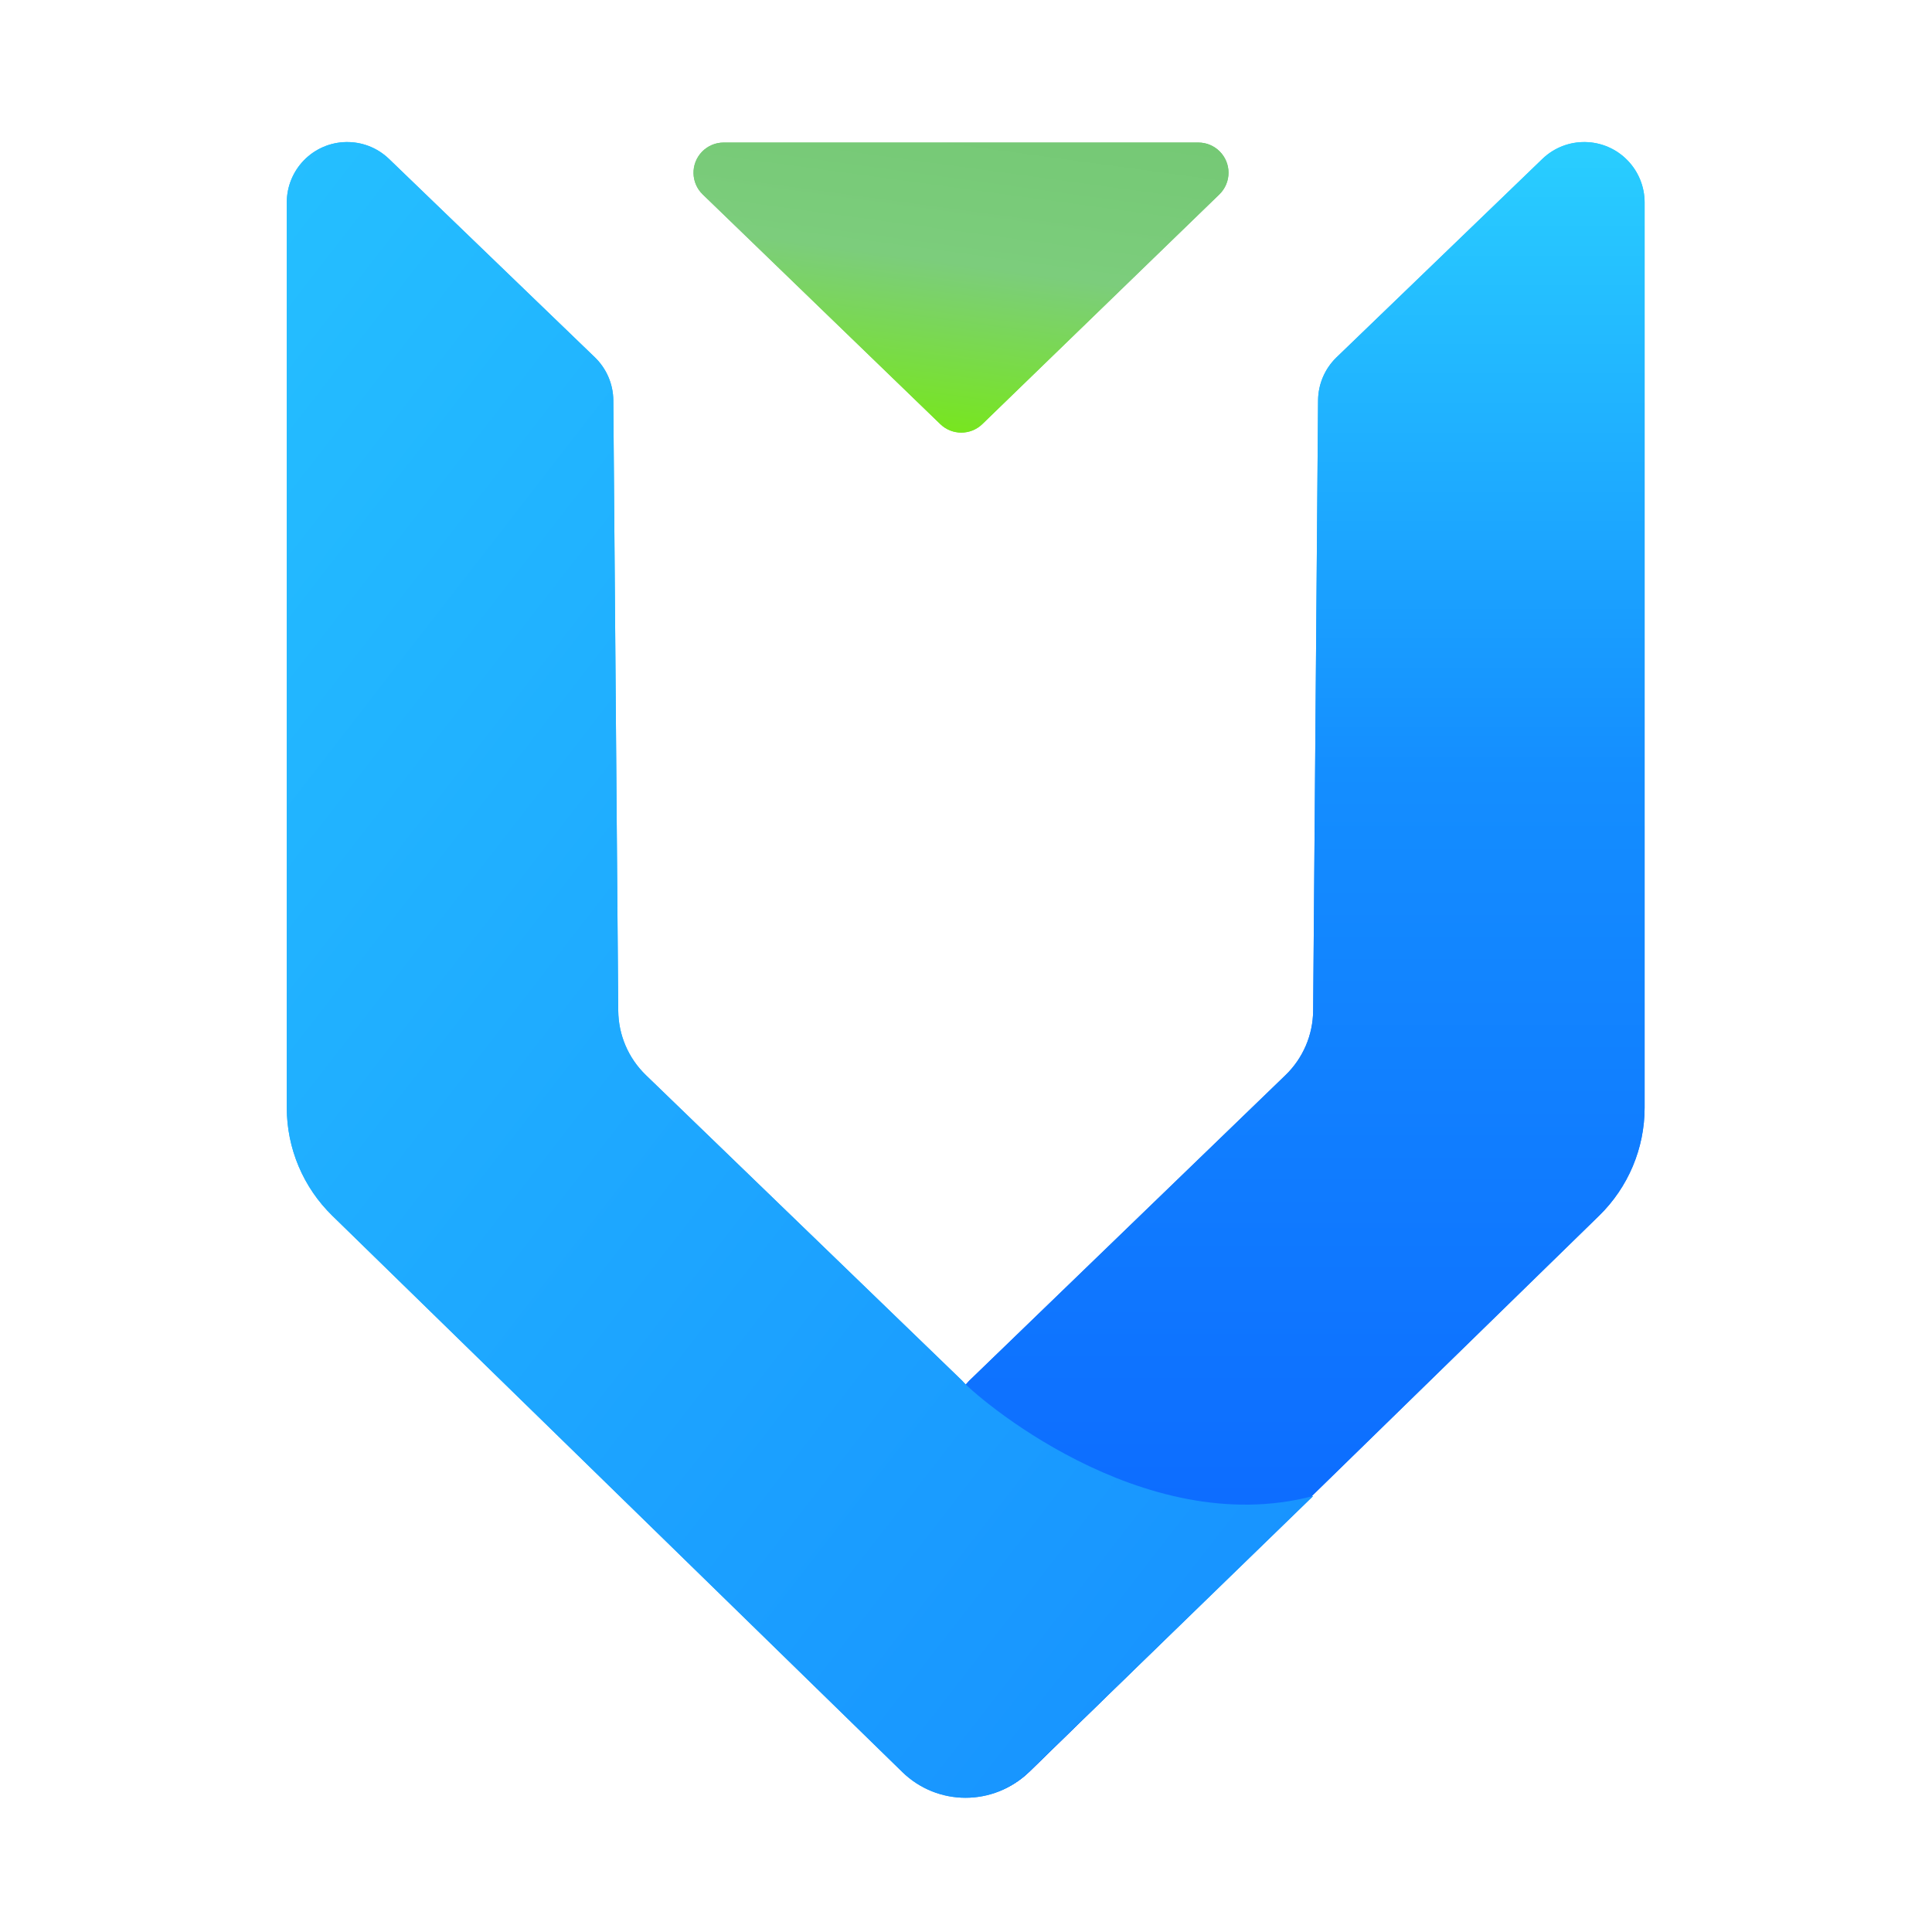
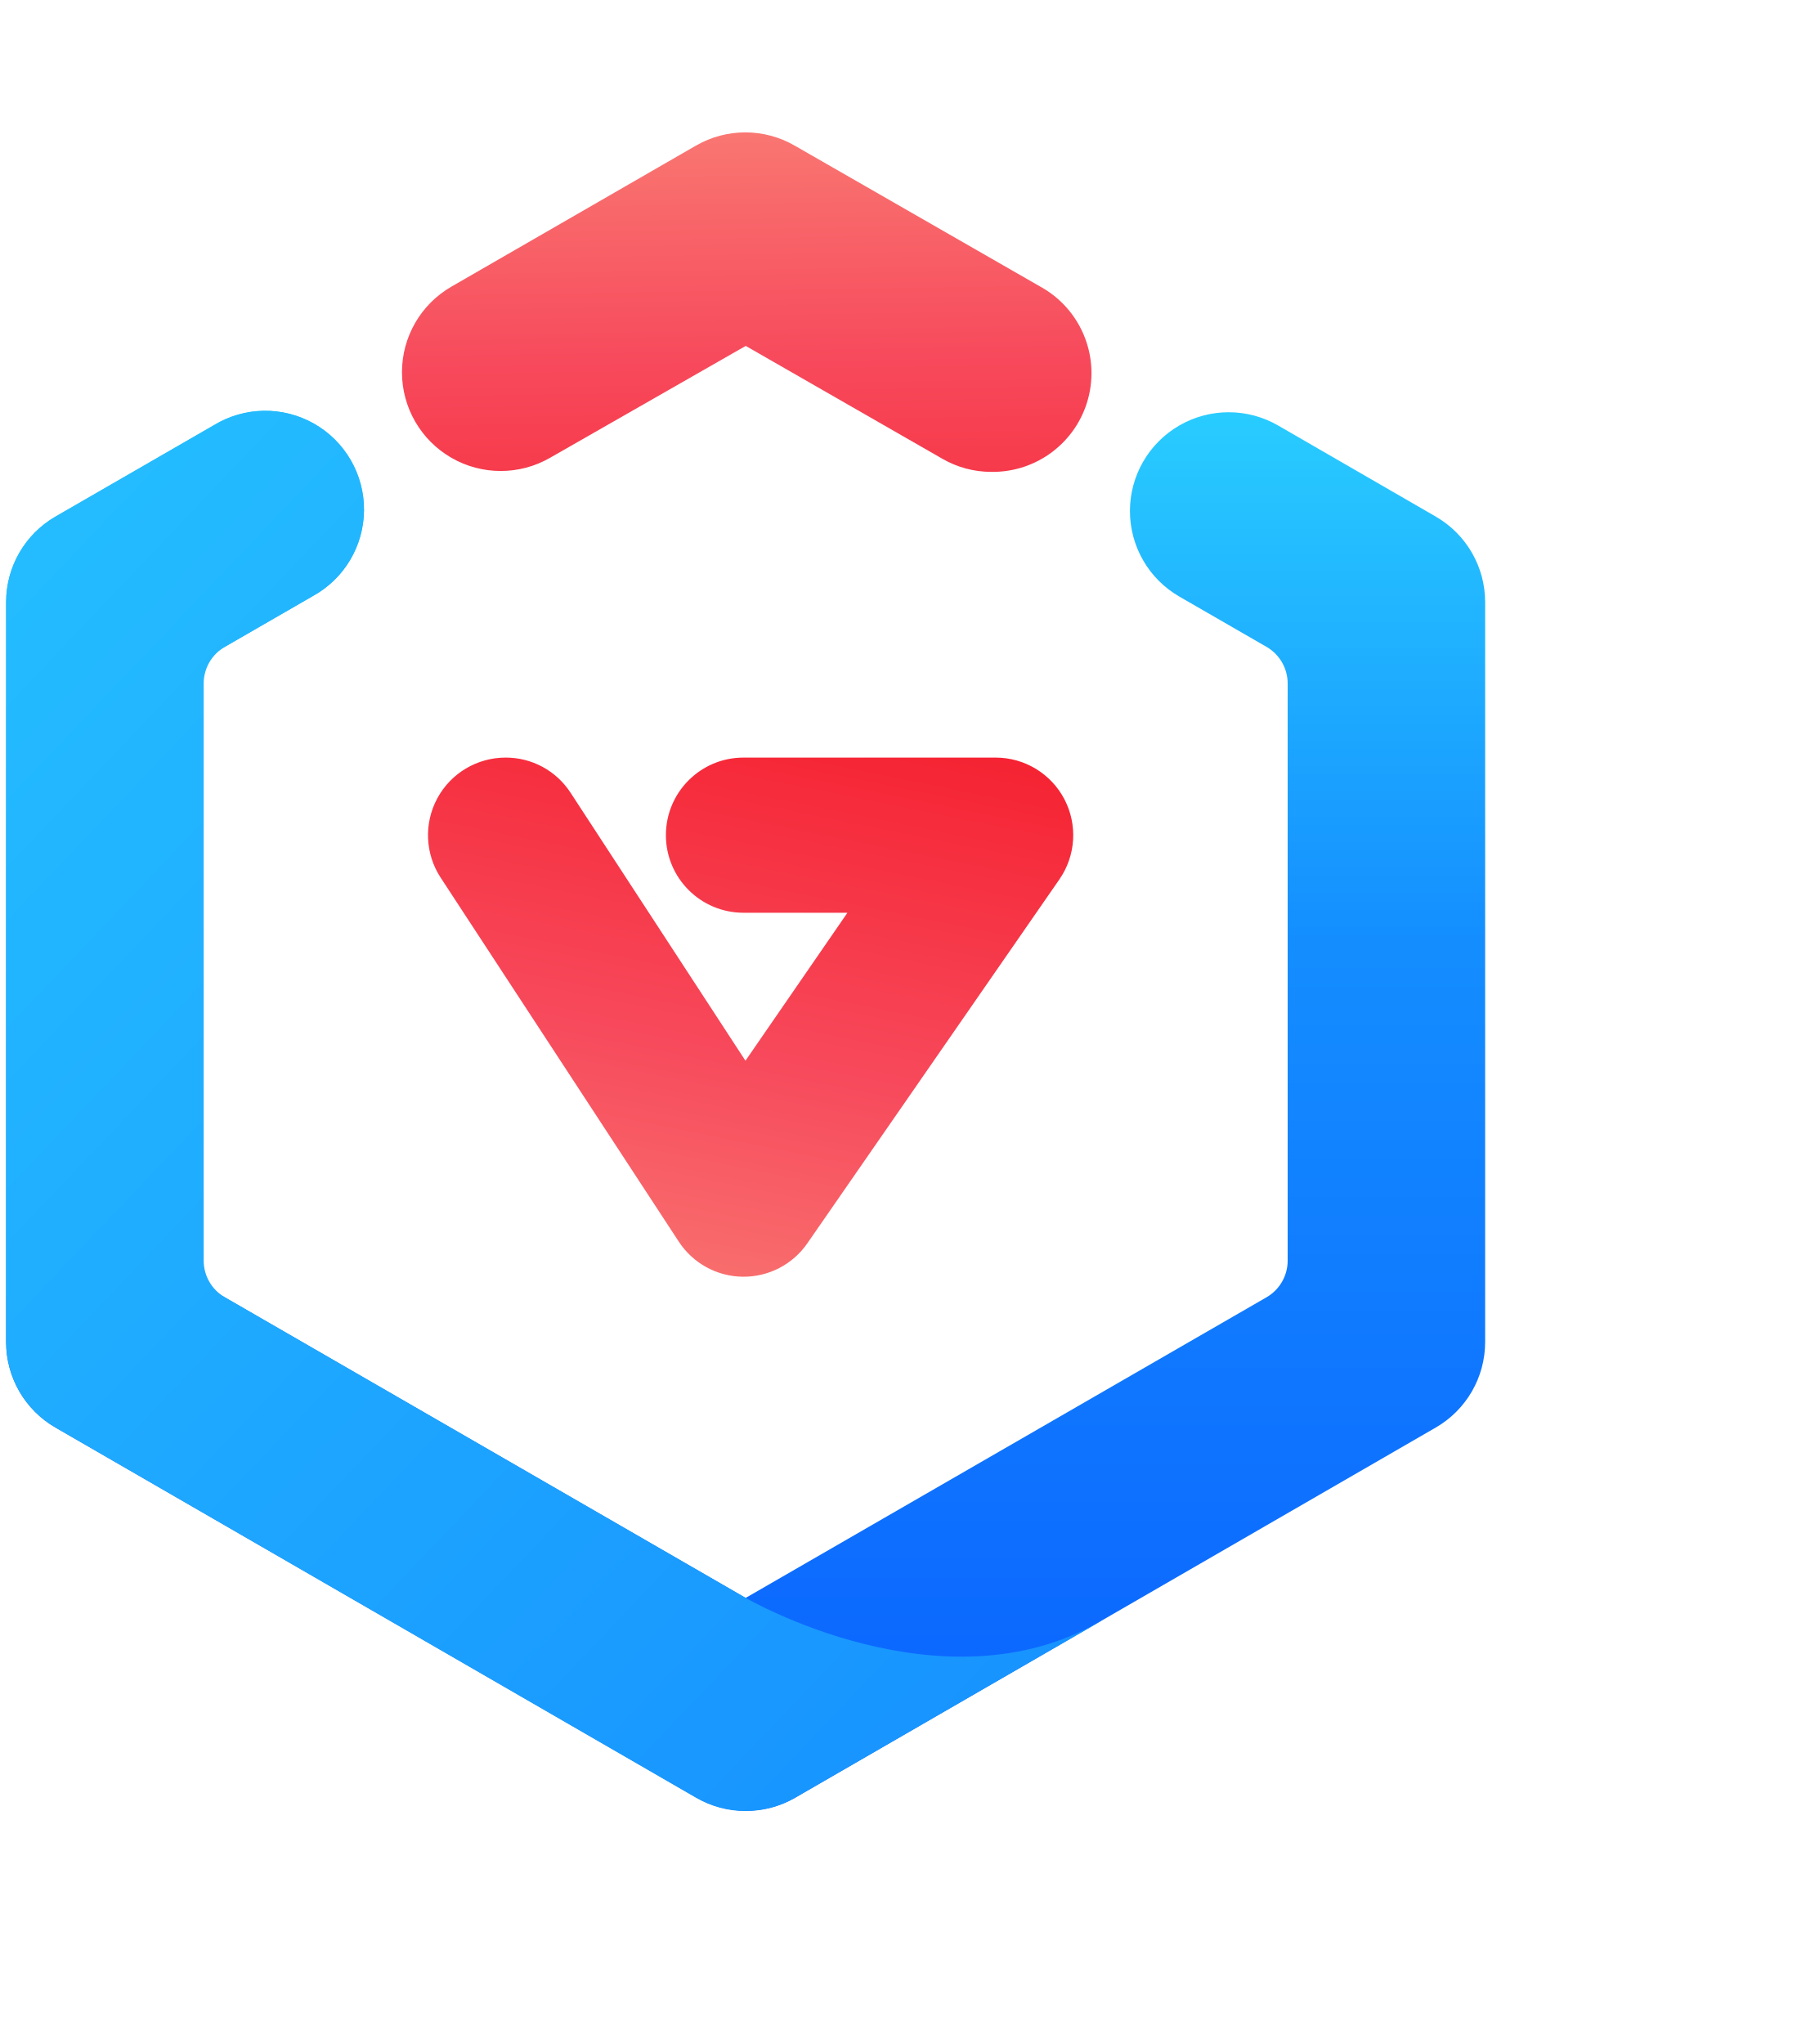
- <svg xmlns="http://www.w3.org/2000/svg" width="128px" height="128px" viewBox="0 0 128 128" version="1.1">
+ <svg xmlns="http://www.w3.org/2000/svg" width="106px" height="120px" viewBox="0 0 128 128" version="1.1">
  <defs>
-     <linearGradient x1="69.644%" y1="0%" x2="69.644%" y2="100%" id="linearGradient-1">
-       <stop stop-color="#29CDFF" offset="0%" />
-       <stop stop-color="#148EFF" offset="37.86%" />
-       <stop stop-color="#0A60FF" offset="100%" />
+     <linearGradient id="linearGradient-1" y2="114.943%" x2="30.44%" y1="-35.691%" x1="68.128%">
+       <stop offset="0%" stop-color="#FA8E7D" />
+       <stop offset="51.264%" stop-color="#F74A5C" />
+       <stop offset="100%" stop-color="#F51D2C" />
    </linearGradient>
-     <linearGradient x1="-19.819%" y1="-36.793%" x2="138.579%" y2="157.638%" id="linearGradient-2">
-       <stop stop-color="#29CDFF" offset="0%" />
-       <stop stop-color="#0F78FF" offset="100%" />
+     <linearGradient id="linearGradient-2" y2="162.512%" x2="74.536%" y1="-35.691%" x1="68.128%">
+       <stop offset="0%" stop-color="#FA8E7D" />
+       <stop offset="51.264%" stop-color="#F74A5C" />
+       <stop offset="100%" stop-color="#F51D2C" />
    </linearGradient>
-     <linearGradient x1="68.128%" y1="-35.691%" x2="30.44%" y2="114.943%" id="linearGradient-3">
-       <stop stop-color="#71C671" offset="0%" />
-       <stop stop-color="#7CCD7C" offset="51.264%" />
-       <stop stop-color="#76EE00" offset="100%" />
+     <linearGradient id="linearGradient-3" y2="100%" x2="69.644%" y1="0%" x1="69.644%">
+       <stop offset="0%" stop-color="#29CDFF" />
+       <stop offset="37.86%" stop-color="#148EFF" />
+       <stop offset="100%" stop-color="#0A60FF" />
+     </linearGradient>
+     <linearGradient id="linearGradient-4" y2="157.638%" x2="138.579%" y1="-36.793%" x1="-19.819%">
+       <stop offset="0%" stop-color="#29CDFF" />
+       <stop offset="100%" stop-color="#0F78FF" />
    </linearGradient>
  </defs>
-   <g id="Vue" stroke="none" stroke-width="1" fill="none" fill-rule="evenodd">
-     <g id="Group" transform="translate(19, 9)">a
-             <path d="M89.96,90.48 C78.58,93.48 68.33,83.36 67.62,82.48 L46.66,62.229 C45.502,61.11 44.843,59.573 44.83,57.963 L44.504,17.521 C44.495,16.446 44.054,15.42 43.28,14.673 L29.646,1.532 C28.055,-0.002 25.523,0.045 23.99,1.635 C23.272,2.381 22.87,3.376 22.87,4.411 L22.87,64.386 C22.87,67.081 23.957,69.661 25.885,71.543 L63.6,108.352 C65.947,110.642 69.696,110.625 72.021,108.313" id="Path-Copy" fill="url(#linearGradient-1)" fill-rule="nonzero" transform="translate(56.415, 54.83116) scale(-1, 1) translate(-56.415, -54.83116) " />
-       <path d="M68,90.116 C56.62,93.116 45.46,83.36 44.75,82.48 L23.79,62.229 C22.632,61.11 21.973,59.573 21.96,57.963 L21.634,17.521 C21.625,16.446 21.184,15.42 20.41,14.673 L6.776,1.532 C5.185,-0.002 2.653,0.045 1.12,1.635 C0.402,2.381 3.90211878e-13,3.376 3.90798505e-13,4.411 L3.94351218e-13,64.386 C3.94681177e-13,67.081 1.087,69.661 3.015,71.543 L40.781,108.401 C43.107,110.671 46.818,110.677 49.15,108.413" id="Path" fill="url(#linearGradient-2)" fill-rule="nonzero" />
-       <path d="M43.298,19.099 L27.557,3.882 C26.762,3.115 26.741,1.849 27.509,1.054 C27.885,0.665 28.404,0.444 28.947,0.444 L60.393,0.444 C61.497,0.444 62.393,1.34 62.393,2.444 C62.393,2.986 62.173,3.504 61.784,3.881 L46.08,19.098 C45.305,19.848 44.074,19.849 43.298,19.099 Z" id="Path" fill="url(#linearGradient-3)" />
-     </g>
-     <g id="Group-Copy" transform="translate(19, 9)">
-       <path d="M89.96,90.48 C78.58,93.48 68.33,83.36 67.62,82.48 L46.66,62.229 C45.502,61.11 44.843,59.573 44.83,57.963 L44.504,17.521 C44.495,16.446 44.054,15.42 43.28,14.673 L29.646,1.532 C28.055,-0.002 25.523,0.045 23.99,1.635 C23.272,2.381 22.87,3.376 22.87,4.411 L22.87,64.386 C22.87,67.081 23.957,69.661 25.885,71.543 L63.6,108.352 C65.947,110.642 69.696,110.625 72.021,108.313" id="Path-Copy" fill="url(#linearGradient-1)" fill-rule="nonzero" transform="translate(56.415, 54.83116) scale(-1, 1) translate(-56.415, -54.83116) " />
-       <path d="M68,90.116 C56.62,93.116 45.46,83.36 44.75,82.48 L23.79,62.229 C22.632,61.11 21.973,59.573 21.96,57.963 L21.634,17.521 C21.625,16.446 21.184,15.42 20.41,14.673 L6.776,1.532 C5.185,-0.002 2.653,0.045 1.12,1.635 C0.402,2.381 3.90211878e-13,3.376 3.90798505e-13,4.411 L3.94351218e-13,64.386 C3.94681177e-13,67.081 1.087,69.661 3.015,71.543 L40.781,108.401 C43.107,110.671 46.818,110.677 49.15,108.413" id="Path" fill="url(#linearGradient-2)" fill-rule="nonzero" />
-       <path d="M43.298,19.099 L27.557,3.882 C26.762,3.115 26.741,1.849 27.509,1.054 C27.885,0.665 28.404,0.444 28.947,0.444 L60.393,0.444 C61.497,0.444 62.393,1.34 62.393,2.444 C62.393,2.986 62.173,3.504 61.784,3.881 L46.08,19.098 C45.305,19.848 44.074,19.849 43.298,19.099 Z" id="Path" fill="url(#linearGradient-3)" />
+   <g>
+     <rect fill="none" id="canvas_background" height="402" width="582" y="-1" x="-1" />
+   </g>
+   <g>
+     <g id="svg_1" fill-rule="evenodd" fill="none">
+       <g id="Angular">
+         <g id="Group-9">
+           <path transform="rotate(180 53.2155,63.65659) " fill="url(#linearGradient-1)" id="Path" d="m65.981,79.568l-12.4,-19l-7.23,10.49l7.37,0c3.038,0 5.5,2.462 5.5,5.5c0,3.038 -2.462,5.5 -5.5,5.5l-17.88,0c-2.045,-0.001 -3.921,-1.137 -4.87,-2.948c-0.949,-1.812 -0.814,-4 0.35,-5.682l17.87,-25.8c1.039,-1.507 2.761,-2.397 4.592,-2.373c1.831,0.024 3.529,0.959 4.528,2.493l16.88,25.8c1.105,1.69 1.195,3.849 0.235,5.625c-0.96,1.776 -2.816,2.883 -4.835,2.885c-1.86,0.008 -3.597,-0.93 -4.61,-2.49z" />
+           <path fill="url(#linearGradient-2)" id="Path" d="m70.28,25c-1.218,0 -2.415,-0.32 -3.47,-0.93l-13.94,-8l-13.87,7.93c-2.167,1.25 -4.836,1.25 -7.002,-0.001c-2.166,-1.251 -3.501,-3.563 -3.5,-6.065c0.001,-2.502 1.336,-4.813 3.502,-6.064l17.34,-10c2.166,-1.25 4.834,-1.25 7,0l17.42,10c2.814,1.551 4.211,4.818 3.388,7.924c-0.823,3.106 -3.655,5.252 -6.868,5.206z" />
+           <path fill-rule="nonzero" fill="url(#linearGradient-3)" id="Path" d="m52.86,119.92c-1.229,-0.001 -2.436,-0.325 -3.5,-0.94l-45.43,-26.23c-2.165,-1.25 -3.499,-3.56 -3.5,-6.06l0,-52.46c0.001,-2.5 1.335,-4.81 3.5,-6.06l11.23,-6.48c2.169,-1.321 4.883,-1.363 7.093,-0.111c2.209,1.252 3.567,3.603 3.548,6.143c-0.019,2.54 -1.412,4.869 -3.64,6.088l-7.73,4.46l0,44.38l38.43,22.18l36.93,-21.314c0.928,-0.536 1.5,-1.526 1.5,-2.598l0,-40.915c0,-1.072 -0.572,-2.063 -1.501,-2.599l-6.179,-3.564c-2.167,-1.25 -3.502,-3.562 -3.502,-6.064c-0.001,-2.502 1.334,-4.814 3.5,-6.065c2.166,-1.251 4.836,-1.252 7.002,-0.001l11.18,6.46c2.165,1.25 3.499,3.56 3.5,6.06l0,52.46c-0.001,2.5 -1.335,4.81 -3.5,6.06l-45.43,26.25c-1.065,0.611 -2.272,0.928 -3.5,0.92z" />
+           <path fill-rule="nonzero" fill="url(#linearGradient-4)" id="Path" d="m78.06,106.45c-11.17,6.55 -25.19,-1.62 -25.19,-1.62l-36.93,-21.314c-0.928,-0.536 -1.5,-1.526 -1.5,-2.598l0,-40.915c0,-1.072 0.572,-2.063 1.501,-2.599l6.229,-3.594c2.228,-1.219 3.621,-3.549 3.64,-6.088c0.019,-2.54 -1.338,-4.89 -3.548,-6.143c-2.209,-1.252 -4.924,-1.21 -7.093,0.111l-11.23,6.48c-2.165,1.25 -3.499,3.56 -3.5,6.06l0,52.46c0.001,2.5 1.335,4.81 3.5,6.06l45.42,26.25c2.166,1.25 4.834,1.25 7,0l21.7,-12.53l0,-0.02z" />
+         </g>
+       </g>
    </g>
  </g>
</svg>
